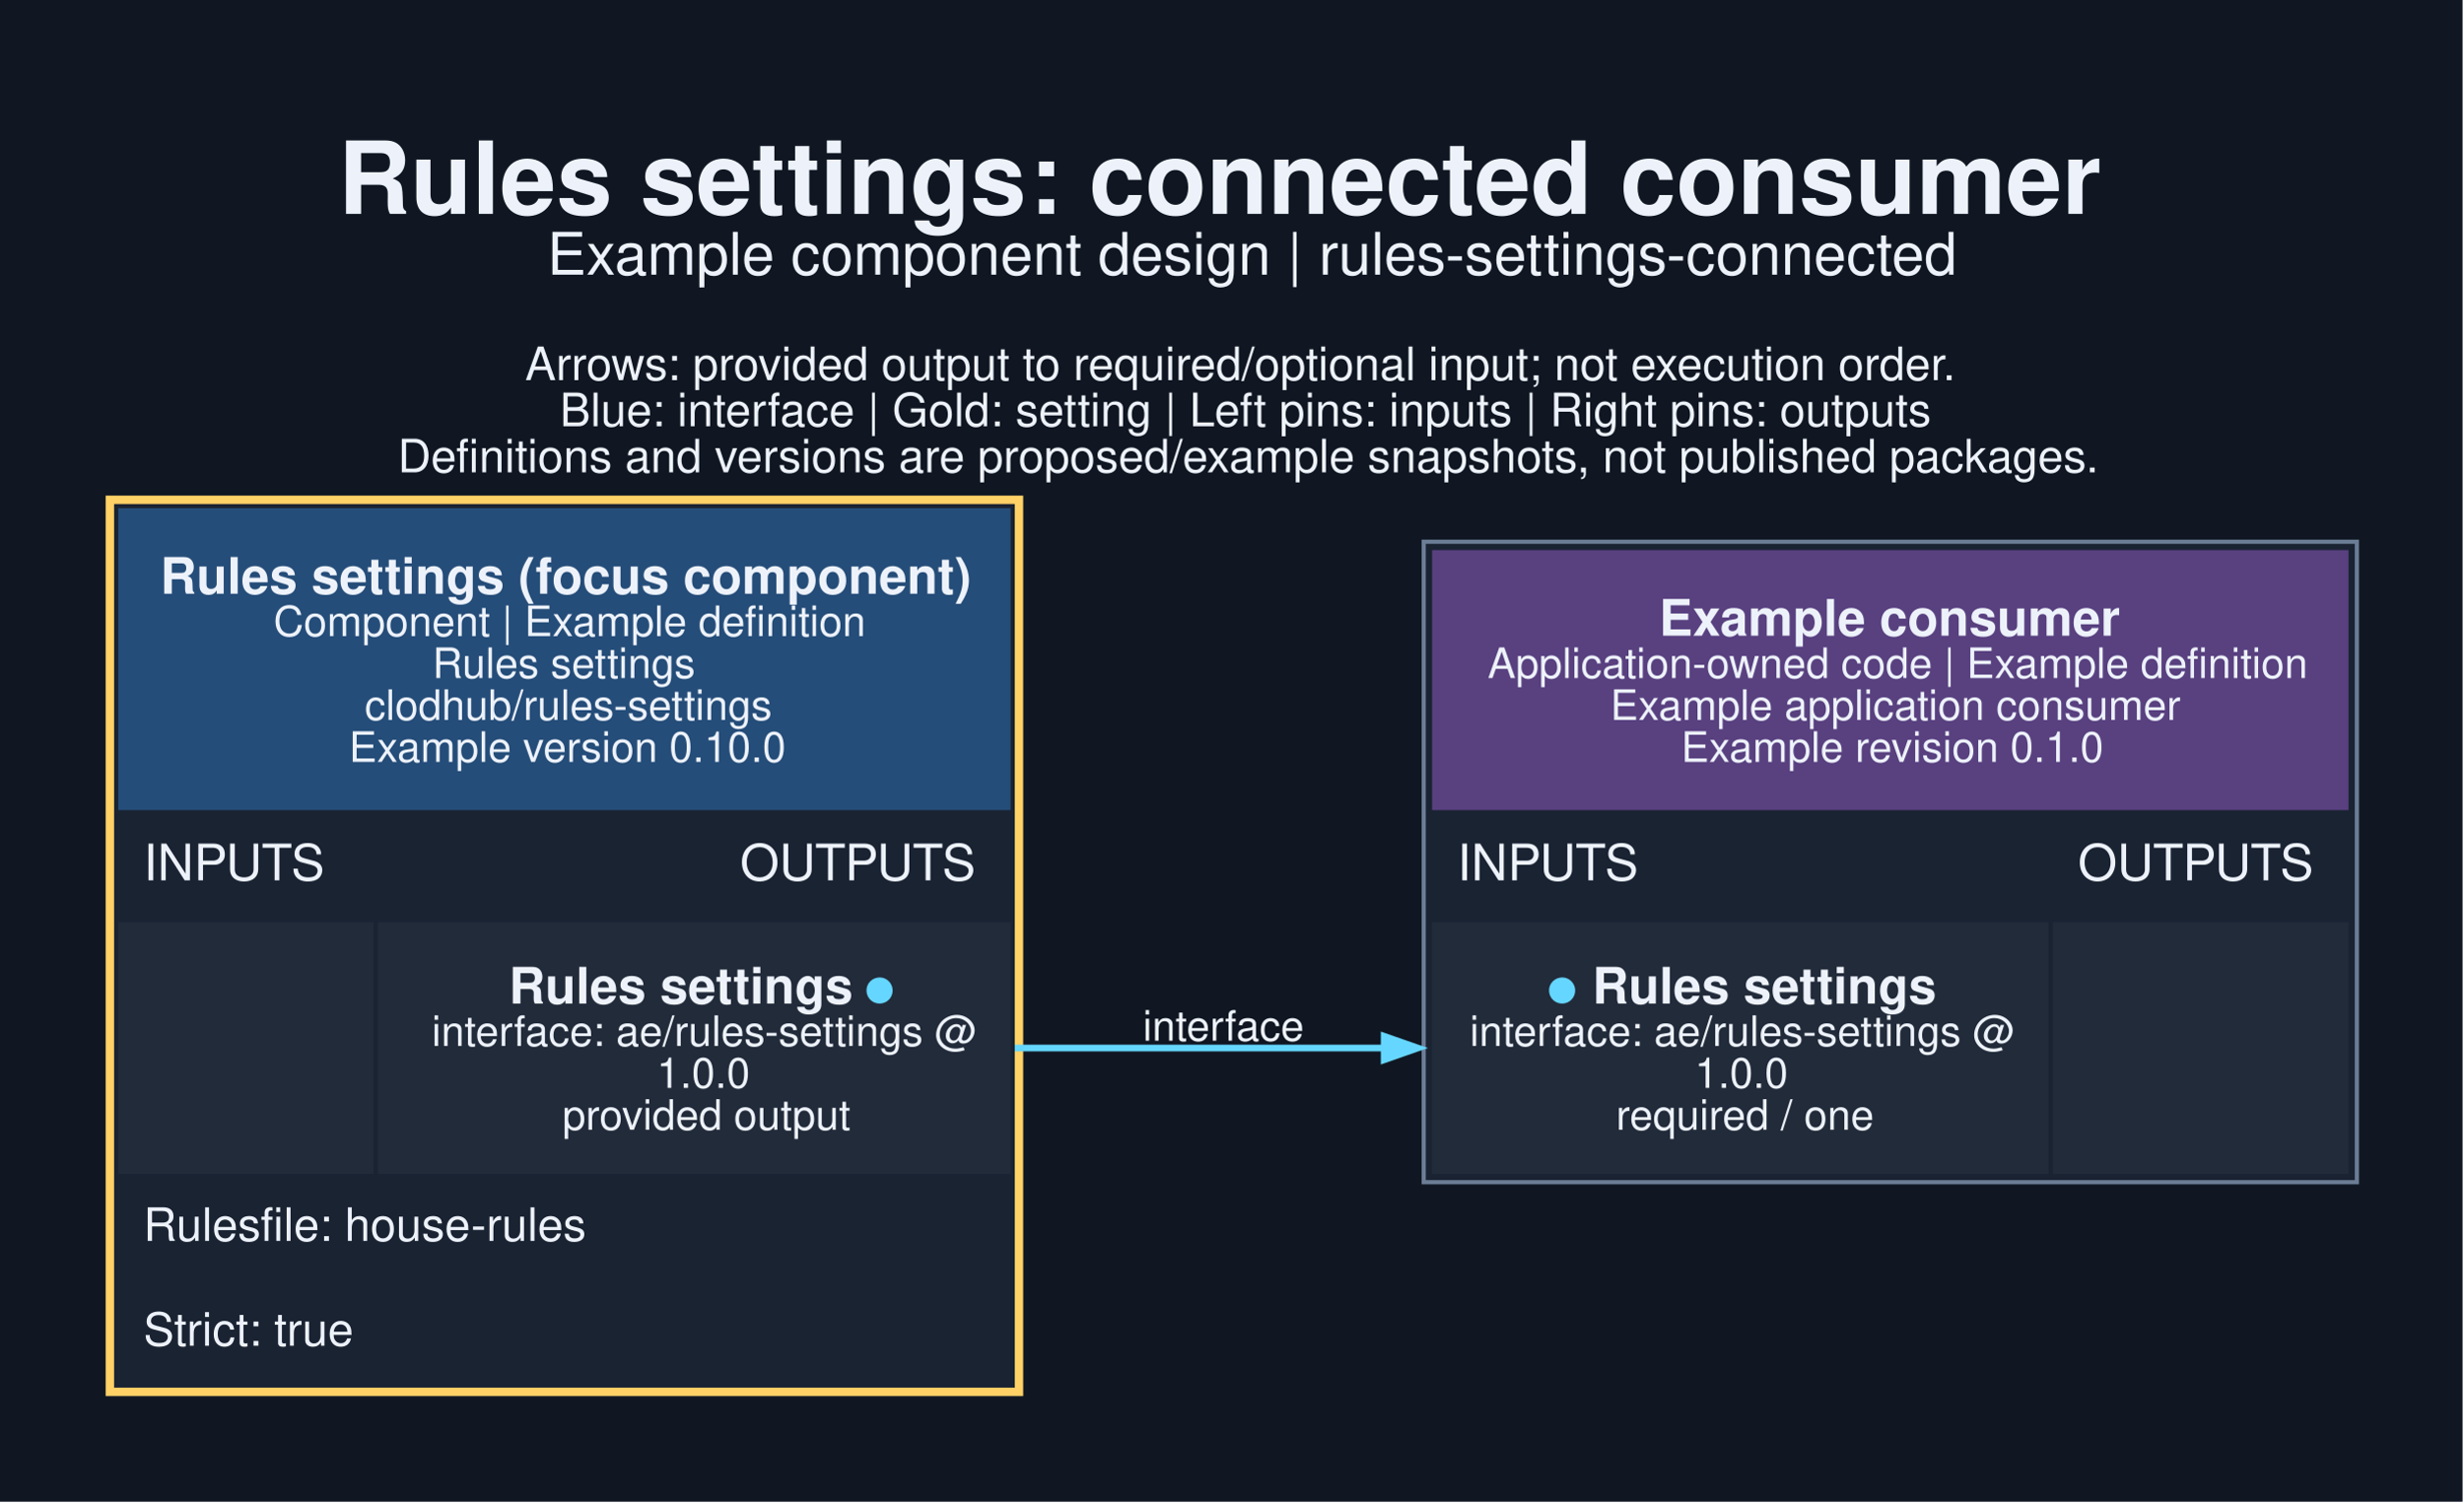
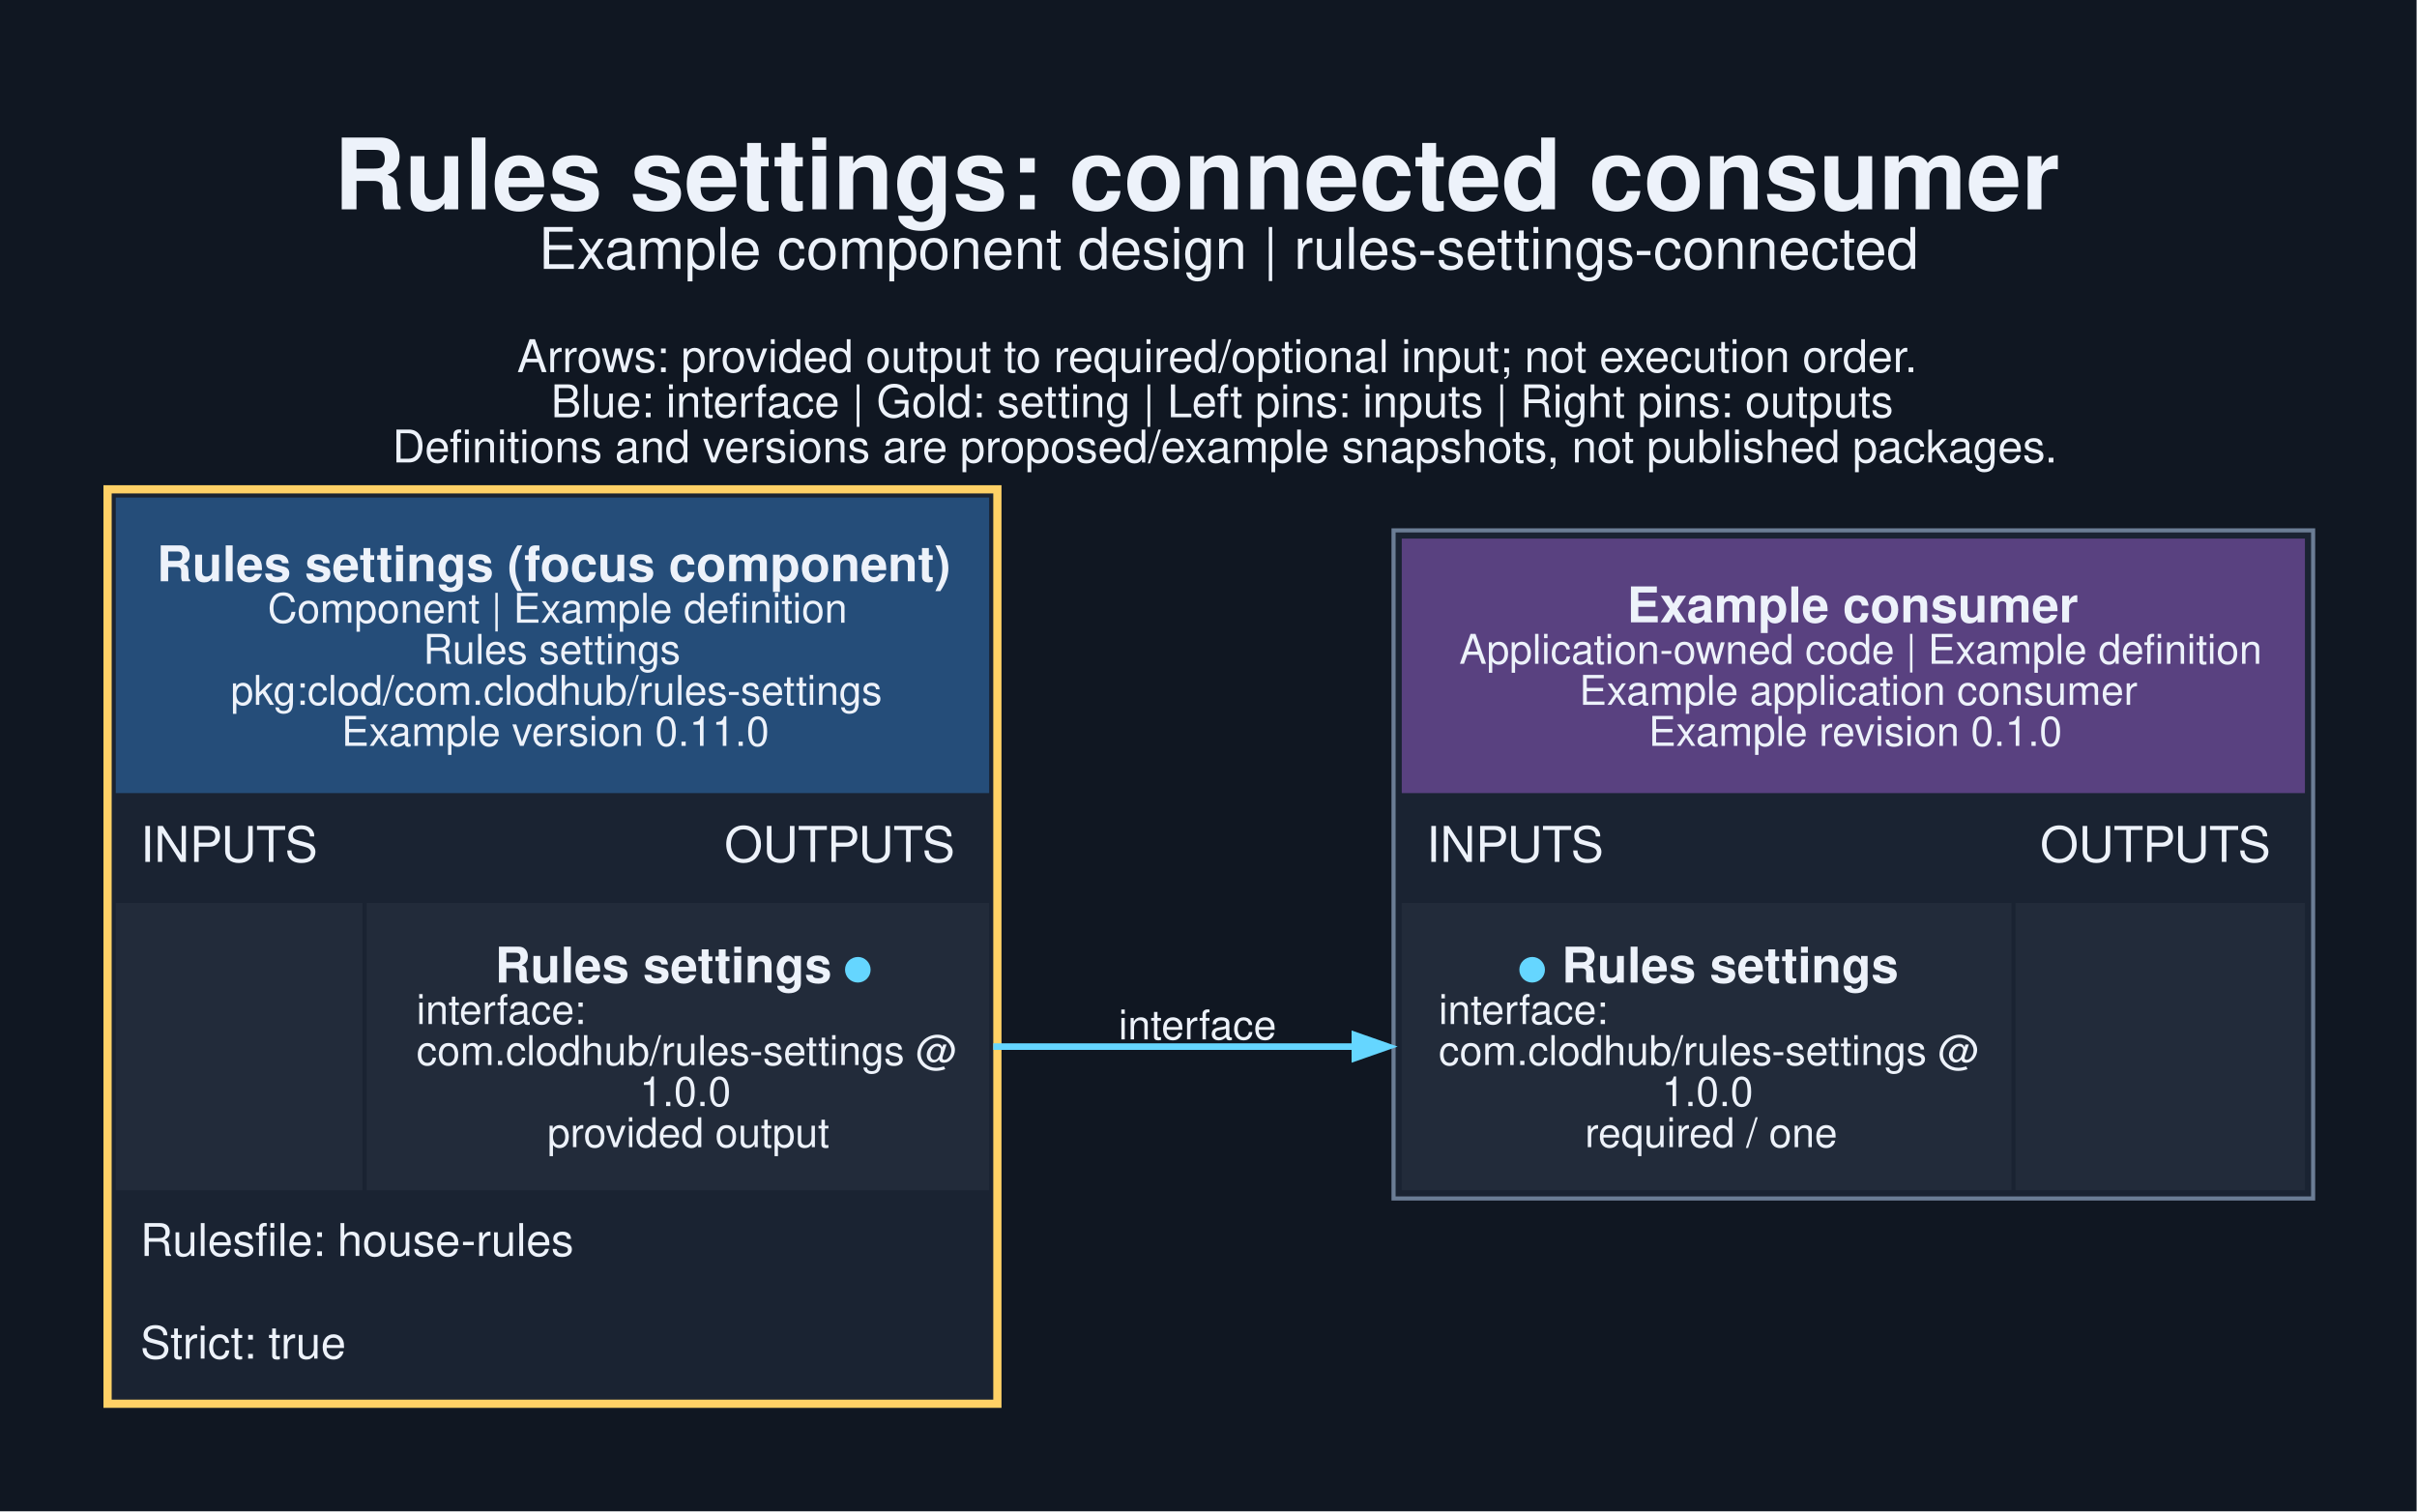
- <svg xmlns="http://www.w3.org/2000/svg" width="783pt" height="478pt" viewBox="0.00 0.00 783.00 478.00">
-   <g id="graph0" class="graph" transform="scale(1.33333 1.33333) rotate(0) translate(25.2 332.95)">
-     <polygon fill="#101722" stroke="none" points="-25.2,25.2 -25.2,-332.95 561.95,-332.95 561.95,25.2 -25.2,25.2" />
-     <text xml:space="preserve" text-anchor="start" x="55.38" y="-281.95" font-family="Helvetica,sans-Serif" font-weight="bold" font-size="24.00" fill="#edf2fa">Rules settings: connected consumer</text>
-     <text xml:space="preserve" text-anchor="start" x="105.25" y="-267.45" font-family="Helvetica,sans-Serif" font-size="14.00" fill="#edf2fa">Example component design | rules-settings-connected</text>
-     <text xml:space="preserve" text-anchor="start" x="100" y="-242.3" font-family="Helvetica,sans-Serif" font-size="11.00" fill="#edf2fa">Arrows: provided output to required/optional input; not execution order.</text>
-     <text xml:space="preserve" text-anchor="start" x="108.25" y="-231.3" font-family="Helvetica,sans-Serif" font-size="11.00" fill="#edf2fa">Blue: interface | Gold: setting | Left pins: inputs | Right pins: outputs</text>
-     <text xml:space="preserve" text-anchor="start" x="69.62" y="-220.3" font-family="Helvetica,sans-Serif" font-size="11.00" fill="#edf2fa">Definitions and versions are proposed/example snapshots, not published packages.</text>
+ <svg xmlns="http://www.w3.org/2000/svg" width="785pt" height="491pt" viewBox="0.00 0.00 785.00 491.00">
+   <g id="graph0" class="graph" transform="scale(1.33333 1.33333) rotate(0) translate(25.2 342.95)">
+     <polygon fill="#101722" stroke="none" points="-25.2,25.2 -25.2,-342.95 563.45,-342.95 563.45,25.2 -25.2,25.2" />
+     <text xml:space="preserve" text-anchor="start" x="56.12" y="-291.95" font-family="Helvetica,sans-Serif" font-weight="bold" font-size="24.00" fill="#edf2fa">Rules settings: connected consumer</text>
+     <text xml:space="preserve" text-anchor="start" x="106" y="-277.45" font-family="Helvetica,sans-Serif" font-size="14.00" fill="#edf2fa">Example component design | rules-settings-connected</text>
+     <text xml:space="preserve" text-anchor="start" x="100.75" y="-252.3" font-family="Helvetica,sans-Serif" font-size="11.00" fill="#edf2fa">Arrows: provided output to required/optional input; not execution order.</text>
+     <text xml:space="preserve" text-anchor="start" x="109" y="-241.3" font-family="Helvetica,sans-Serif" font-size="11.00" fill="#edf2fa">Blue: interface | Gold: setting | Left pins: inputs | Right pins: outputs</text>
+     <text xml:space="preserve" text-anchor="start" x="70.38" y="-230.3" font-family="Helvetica,sans-Serif" font-size="11.00" fill="#edf2fa">Definitions and versions are proposed/example snapshots, not published packages.</text>
    <g id="node1" class="node">
-       <polygon fill="#1a2332" stroke="none" points="0,0 0,-214.75 218.75,-214.75 218.75,0 0,0" />
-       <polygon fill="#254d79" stroke="none" points="3,-139.75 3,-211.75 215.75,-211.75 215.75,-139.75 3,-139.75" />
-       <text xml:space="preserve" text-anchor="start" x="13" y="-191.35" font-family="Helvetica,sans-Serif" font-weight="bold" font-size="12.00" fill="#edf2fa">Rules settings (focus component)</text>
-       <text xml:space="preserve" text-anchor="start" x="40" y="-181.25" font-family="Helvetica,sans-Serif" font-size="10.00" fill="#edf2fa">Component | Example definition</text>
-       <text xml:space="preserve" text-anchor="start" x="77.88" y="-171.25" font-family="Helvetica,sans-Serif" font-size="10.00" fill="#edf2fa">Rules settings</text>
-       <text xml:space="preserve" text-anchor="start" x="61.75" y="-161.25" font-family="Helvetica,sans-Serif" font-size="10.00" fill="#edf2fa">clodhub/rules-settings</text>
-       <text xml:space="preserve" text-anchor="start" x="58" y="-151.25" font-family="Helvetica,sans-Serif" font-size="10.00" fill="#edf2fa">Example version 0.10.0</text>
-       <text xml:space="preserve" text-anchor="start" x="9" y="-123" font-family="Helvetica,sans-Serif" font-size="12.00" fill="#edf2fa">INPUTS</text>
-       <text xml:space="preserve" text-anchor="start" x="151.25" y="-123" font-family="Helvetica,sans-Serif" font-size="12.00" fill="#edf2fa">OUTPUTS</text>
-       <polygon fill="#222b3a" stroke="none" points="3,-53 3,-113 63.88,-113 63.88,-53 3,-53" />
-       <polygon fill="#222b3a" stroke="none" points="64.88,-53 64.88,-113 215.75,-113 215.75,-53 64.88,-53" />
-       <text xml:space="preserve" text-anchor="start" x="96.12" y="-93.6" font-family="Helvetica,sans-Serif" font-weight="bold" font-size="12.00" fill="#edf2fa">Rules settings </text>
-       <text xml:space="preserve" text-anchor="start" x="180.88" y="-93.6" font-family="Helvetica,sans-Serif" font-weight="bold" font-size="12.00" fill="#65d6ff">●</text>
-       <text xml:space="preserve" text-anchor="start" x="77.75" y="-83.5" font-family="Helvetica,sans-Serif" font-size="10.00" fill="#edf2fa">interface: ae/rules-settings @</text>
-       <text xml:space="preserve" text-anchor="start" x="131.38" y="-73.5" font-family="Helvetica,sans-Serif" font-size="10.00" fill="#edf2fa">1.0.0</text>
-       <text xml:space="preserve" text-anchor="start" x="108.88" y="-63.5" font-family="Helvetica,sans-Serif" font-size="10.00" fill="#edf2fa">provided output</text>
+       <polygon fill="#1a2332" stroke="none" points="0,0 0,-224.75 218.75,-224.75 218.75,0 0,0" />
+       <polygon fill="#254d79" stroke="none" points="3,-149.75 3,-221.75 215.75,-221.75 215.75,-149.75 3,-149.75" />
+       <text xml:space="preserve" text-anchor="start" x="13" y="-201.35" font-family="Helvetica,sans-Serif" font-weight="bold" font-size="12.00" fill="#edf2fa">Rules settings (focus component)</text>
+       <text xml:space="preserve" text-anchor="start" x="40" y="-191.25" font-family="Helvetica,sans-Serif" font-size="10.00" fill="#edf2fa">Component | Example definition</text>
+       <text xml:space="preserve" text-anchor="start" x="77.88" y="-181.25" font-family="Helvetica,sans-Serif" font-size="10.00" fill="#edf2fa">Rules settings</text>
+       <text xml:space="preserve" text-anchor="start" x="31" y="-171.25" font-family="Helvetica,sans-Serif" font-size="10.00" fill="#edf2fa">pkg:clod/com.clodhub/rules-settings</text>
+       <text xml:space="preserve" text-anchor="start" x="58" y="-161.25" font-family="Helvetica,sans-Serif" font-size="10.00" fill="#edf2fa">Example version 0.11.0</text>
+       <text xml:space="preserve" text-anchor="start" x="9" y="-133" font-family="Helvetica,sans-Serif" font-size="12.00" fill="#edf2fa">INPUTS</text>
+       <text xml:space="preserve" text-anchor="start" x="151.25" y="-133" font-family="Helvetica,sans-Serif" font-size="12.00" fill="#edf2fa">OUTPUTS</text>
+       <polygon fill="#222b3a" stroke="none" points="3,-53 3,-123 63.12,-123 63.12,-53 3,-53" />
+       <polygon fill="#222b3a" stroke="none" points="64.12,-53 64.12,-123 215.75,-123 215.75,-53 64.12,-53" />
+       <text xml:space="preserve" text-anchor="start" x="95.38" y="-103.6" font-family="Helvetica,sans-Serif" font-weight="bold" font-size="12.00" fill="#edf2fa">Rules settings </text>
+       <text xml:space="preserve" text-anchor="start" x="180.12" y="-103.6" font-family="Helvetica,sans-Serif" font-weight="bold" font-size="12.00" fill="#65d6ff">●</text>
+       <text xml:space="preserve" text-anchor="start" x="76.25" y="-93.5" font-family="Helvetica,sans-Serif" font-size="10.00" fill="#edf2fa">interface:</text>
+       <text xml:space="preserve" text-anchor="start" x="76.25" y="-83.5" font-family="Helvetica,sans-Serif" font-size="10.00" fill="#edf2fa">com.clodhub/rules-settings @</text>
+       <text xml:space="preserve" text-anchor="start" x="130.62" y="-73.5" font-family="Helvetica,sans-Serif" font-size="10.00" fill="#edf2fa">1.0.0</text>
+       <text xml:space="preserve" text-anchor="start" x="108.12" y="-63.5" font-family="Helvetica,sans-Serif" font-size="10.00" fill="#edf2fa">provided output</text>
      <text xml:space="preserve" text-anchor="start" x="9" y="-37" font-family="Helvetica,sans-Serif" font-size="11.00" fill="#edf2fa">Rulesfile: house-rules</text>
      <text xml:space="preserve" text-anchor="start" x="9" y="-12" font-family="Helvetica,sans-Serif" font-size="11.00" fill="#edf2fa">Strict: true</text>
-       <polygon fill="none" stroke="#ffd166" stroke-width="2" points="1,-1 1,-213.75 217.75,-213.75 217.75,-1 1,-1" />
+       <polygon fill="none" stroke="#ffd166" stroke-width="2" points="1,-1 1,-223.75 217.75,-223.75 217.75,-1 1,-1" />
    </g>
    <g id="node2" class="node">
-       <polygon fill="#1a2332" stroke="none" points="314.25,-51 314.25,-203.75 536.75,-203.75 536.75,-51 314.25,-51" />
-       <polygon fill="#594180" stroke="none" points="316.25,-139.75 316.25,-201.75 534.75,-201.75 534.75,-139.75 316.25,-139.75" />
-       <text xml:space="preserve" text-anchor="start" x="370.38" y="-181.35" font-family="Helvetica,sans-Serif" font-weight="bold" font-size="12.00" fill="#edf2fa">Example consumer</text>
-       <text xml:space="preserve" text-anchor="start" x="329.5" y="-171.25" font-family="Helvetica,sans-Serif" font-size="10.00" fill="#edf2fa">Application-owned code | Example definition</text>
-       <text xml:space="preserve" text-anchor="start" x="358.75" y="-161.25" font-family="Helvetica,sans-Serif" font-size="10.00" fill="#edf2fa">Example application consumer</text>
-       <text xml:space="preserve" text-anchor="start" x="375.62" y="-151.25" font-family="Helvetica,sans-Serif" font-size="10.00" fill="#edf2fa">Example revision 0.1.0</text>
-       <text xml:space="preserve" text-anchor="start" x="322.25" y="-123" font-family="Helvetica,sans-Serif" font-size="12.00" fill="#edf2fa">INPUTS</text>
-       <text xml:space="preserve" text-anchor="start" x="470.25" y="-123" font-family="Helvetica,sans-Serif" font-size="12.00" fill="#edf2fa">OUTPUTS</text>
-       <polygon fill="#222b3a" stroke="none" points="316.25,-53 316.25,-113 463.25,-113 463.25,-53 316.25,-53" />
-       <text xml:space="preserve" text-anchor="start" x="343.62" y="-93.6" font-family="Helvetica,sans-Serif" font-weight="bold" font-size="12.00" fill="#65d6ff">●</text>
-       <text xml:space="preserve" text-anchor="start" x="351.12" y="-93.6" font-family="Helvetica,sans-Serif" font-weight="bold" font-size="12.00" fill="#edf2fa"> Rules settings</text>
-       <text xml:space="preserve" text-anchor="start" x="325.25" y="-83.5" font-family="Helvetica,sans-Serif" font-size="10.00" fill="#edf2fa">interface: ae/rules-settings @</text>
-       <text xml:space="preserve" text-anchor="start" x="378.88" y="-73.5" font-family="Helvetica,sans-Serif" font-size="10.00" fill="#edf2fa">1.0.0</text>
-       <text xml:space="preserve" text-anchor="start" x="360.12" y="-63.5" font-family="Helvetica,sans-Serif" font-size="10.00" fill="#edf2fa">required / one</text>
-       <polygon fill="#222b3a" stroke="none" points="464.25,-53 464.25,-113 534.75,-113 534.75,-53 464.25,-53" />
-       <polygon fill="none" stroke="#6b7d95" points="314.25,-51 314.25,-203.75 536.75,-203.75 536.75,-51 314.25,-51" />
+       <polygon fill="#1a2332" stroke="none" points="314.25,-51 314.25,-213.75 538.25,-213.75 538.25,-51 314.25,-51" />
+       <polygon fill="#594180" stroke="none" points="316.25,-149.75 316.25,-211.75 536.25,-211.75 536.25,-149.75 316.25,-149.75" />
+       <text xml:space="preserve" text-anchor="start" x="371.12" y="-191.35" font-family="Helvetica,sans-Serif" font-weight="bold" font-size="12.00" fill="#edf2fa">Example consumer</text>
+       <text xml:space="preserve" text-anchor="start" x="330.25" y="-181.25" font-family="Helvetica,sans-Serif" font-size="10.00" fill="#edf2fa">Application-owned code | Example definition</text>
+       <text xml:space="preserve" text-anchor="start" x="359.5" y="-171.25" font-family="Helvetica,sans-Serif" font-size="10.00" fill="#edf2fa">Example application consumer</text>
+       <text xml:space="preserve" text-anchor="start" x="376.38" y="-161.25" font-family="Helvetica,sans-Serif" font-size="10.00" fill="#edf2fa">Example revision 0.1.0</text>
+       <text xml:space="preserve" text-anchor="start" x="322.25" y="-133" font-family="Helvetica,sans-Serif" font-size="12.00" fill="#edf2fa">INPUTS</text>
+       <text xml:space="preserve" text-anchor="start" x="471.75" y="-133" font-family="Helvetica,sans-Serif" font-size="12.00" fill="#edf2fa">OUTPUTS</text>
+       <polygon fill="#222b3a" stroke="none" points="316.25,-53 316.25,-123 464.75,-123 464.75,-53 316.25,-53" />
+       <text xml:space="preserve" text-anchor="start" x="344.38" y="-103.6" font-family="Helvetica,sans-Serif" font-weight="bold" font-size="12.00" fill="#65d6ff">●</text>
+       <text xml:space="preserve" text-anchor="start" x="351.88" y="-103.6" font-family="Helvetica,sans-Serif" font-weight="bold" font-size="12.00" fill="#edf2fa"> Rules settings</text>
+       <text xml:space="preserve" text-anchor="start" x="325.25" y="-93.5" font-family="Helvetica,sans-Serif" font-size="10.00" fill="#edf2fa">interface:</text>
+       <text xml:space="preserve" text-anchor="start" x="325.25" y="-83.5" font-family="Helvetica,sans-Serif" font-size="10.00" fill="#edf2fa">com.clodhub/rules-settings @</text>
+       <text xml:space="preserve" text-anchor="start" x="379.62" y="-73.5" font-family="Helvetica,sans-Serif" font-size="10.00" fill="#edf2fa">1.0.0</text>
+       <text xml:space="preserve" text-anchor="start" x="360.88" y="-63.5" font-family="Helvetica,sans-Serif" font-size="10.00" fill="#edf2fa">required / one</text>
+       <polygon fill="#222b3a" stroke="none" points="465.75,-53 465.75,-123 536.25,-123 536.25,-53 465.75,-53" />
+       <polygon fill="none" stroke="#6b7d95" points="314.25,-51 314.25,-213.75 538.25,-213.75 538.25,-51 314.25,-51" />
    </g>
    <g id="edge1" class="edge">
-       <path fill="none" stroke="#65d6ff" stroke-width="1.6" d="M216.75,-83C256.94,-83 269.46,-83 305.1,-83" />
-       <polygon fill="#65d6ff" stroke="#65d6ff" stroke-width="1.6" points="304.83,-85.8 312.83,-83 304.83,-80.2 304.83,-85.8" />
-       <text xml:space="preserve" text-anchor="middle" x="266.5" y="-84.75" font-family="Helvetica,sans-Serif" font-size="10.00" fill="#edf2fa">interface</text>
+       <path fill="none" stroke="#65d6ff" stroke-width="1.6" d="M216.75,-88C256.94,-88 269.46,-88 305.1,-88" />
+       <polygon fill="#65d6ff" stroke="#65d6ff" stroke-width="1.6" points="304.83,-90.8 312.83,-88 304.83,-85.2 304.83,-90.8" />
+       <text xml:space="preserve" text-anchor="middle" x="266.5" y="-89.75" font-family="Helvetica,sans-Serif" font-size="10.00" fill="#edf2fa">interface</text>
    </g>
  </g>
</svg>
